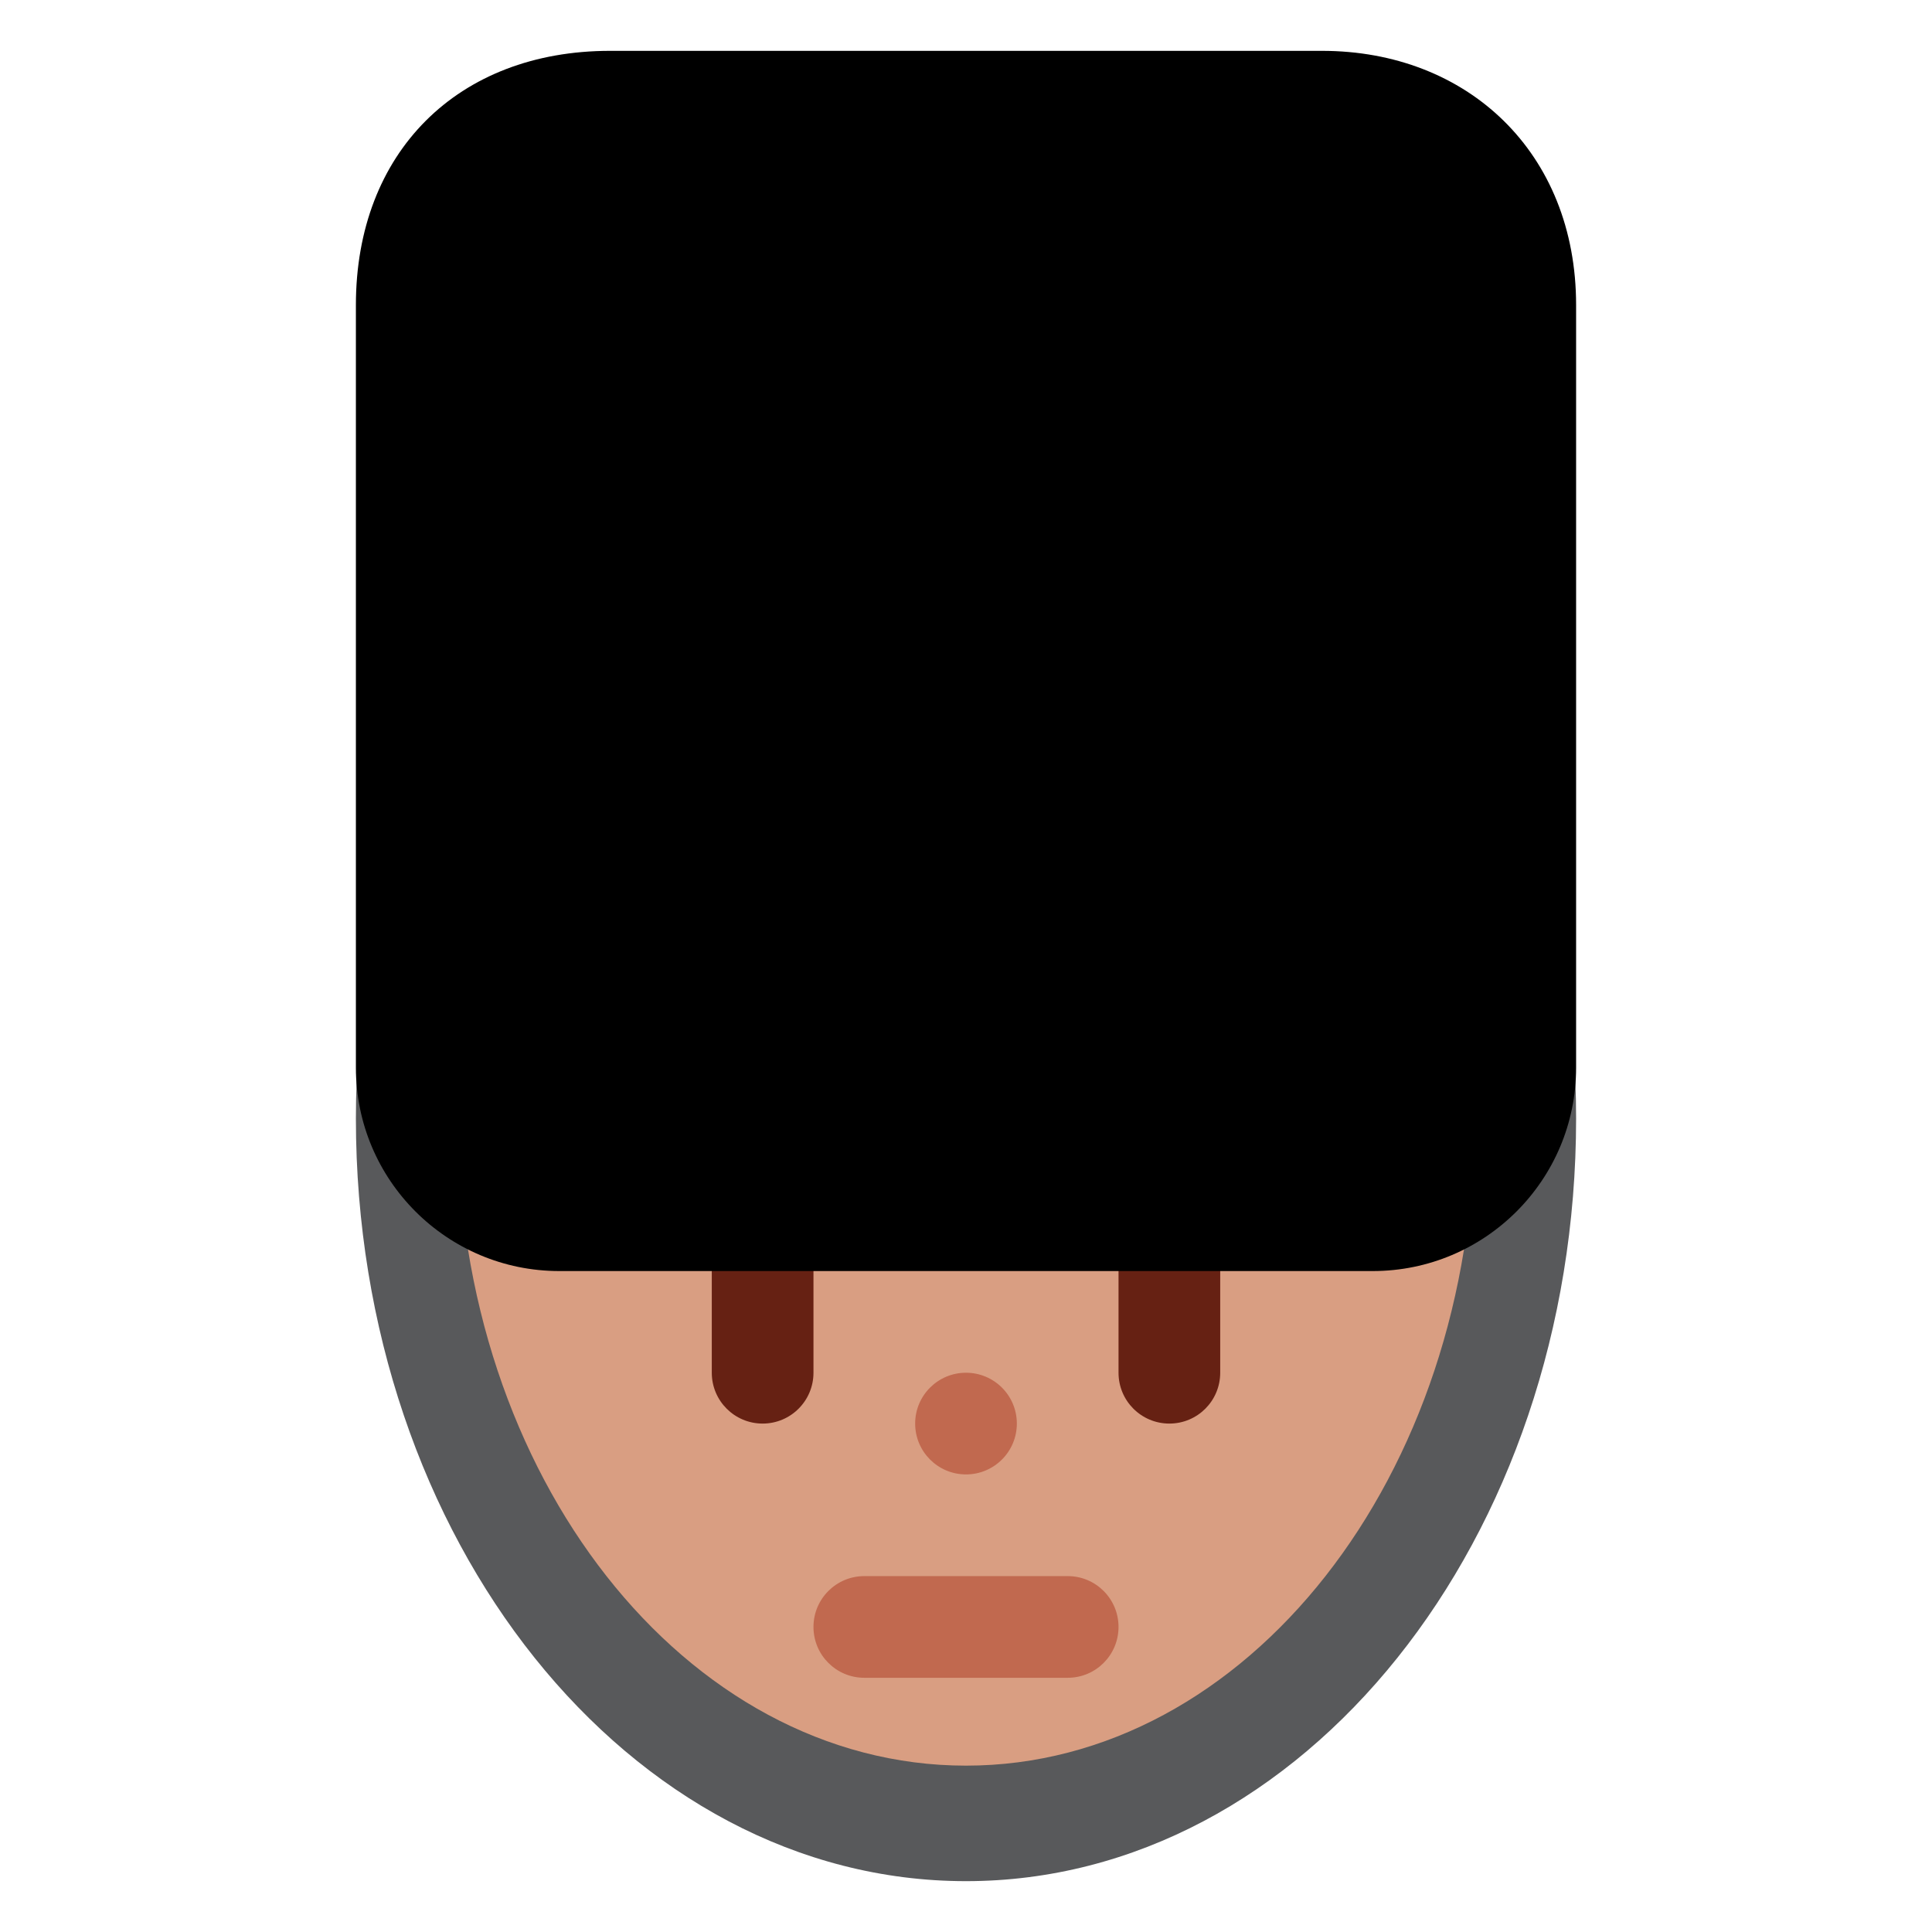
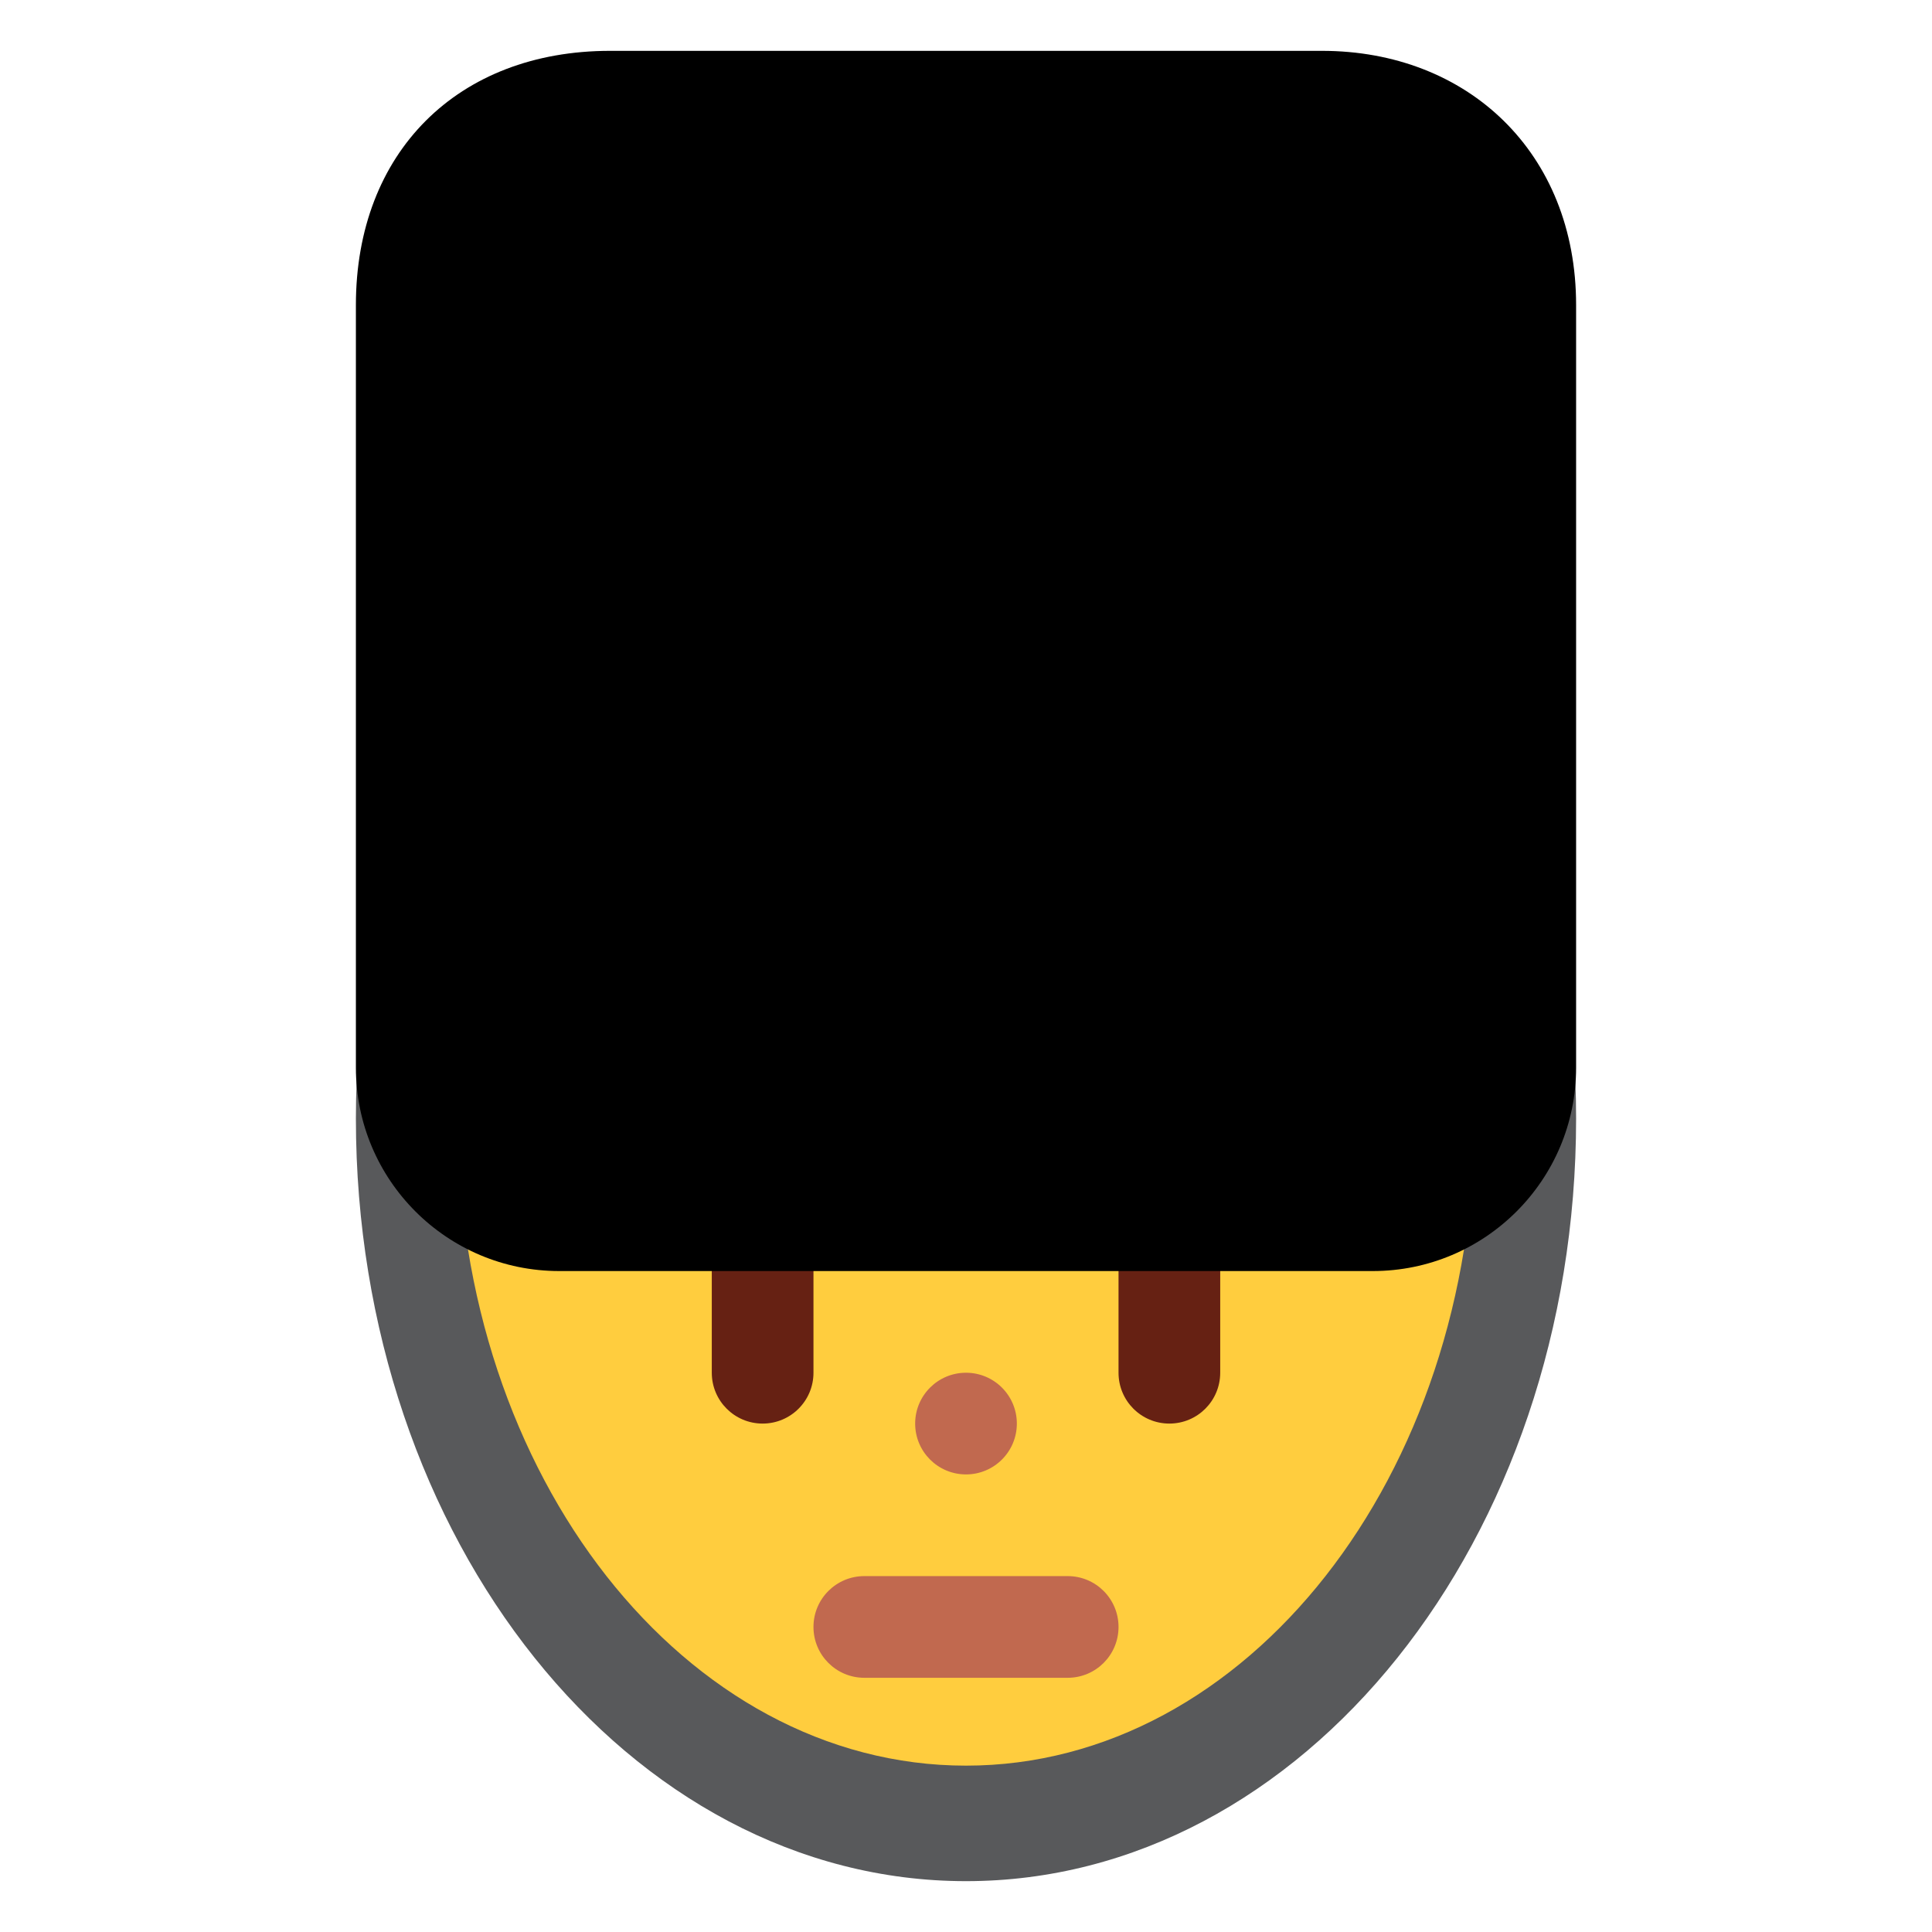
<svg xmlns="http://www.w3.org/2000/svg" viewBox="0 0 47.5 47.5" style="enable-background:new 0 0 47.5 47.5;" xml:space="preserve" version="1.1" id="svg2">
  <defs id="defs6">
    <clipPath id="clipPath16" clipPathUnits="userSpaceOnUse">
      <path id="path18" d="M 0,38 38,38 38,0 0,0 0,38 Z" />
    </clipPath>
  </defs>
  <g transform="matrix(1.25,0,0,-1.25,0,47.5)" id="g10">
    <g id="g12">
      <g clip-path="url(#clipPath16)" id="g14">
        <g transform="translate(31,16)" id="g20">
          <path id="path22" style="fill:#58595b;fill-opacity:1;fill-rule:nonzero;stroke:none" d="m 0,0 c 0,8.284 -5.373,15 -12,15 -6.627,0 -12,-6.716 -12,-15 0,-8.284 5.373,-15 12,-15 6.627,0 12,6.716 12,15" />
        </g>
        <g transform="translate(29,16)" id="g24">
-           <path id="path26" style="fill:#d99e82;fill-opacity:1;fill-rule:nonzero;stroke:none" d="m 0,0 c 0,7.029 -4.478,12.727 -10,12.727 -5.523,0 -10,-5.698 -10,-12.727 0,-7.029 4.477,-12.728 10,-12.728 5.522,0 10,5.699 10,12.728" />
+           <path id="path26" style="fill:#ffcd3e;fill-opacity:1;fill-rule:nonzero;stroke:none" d="m 0,0 c 0,7.029 -4.478,12.727 -10,12.727 -5.523,0 -10,-5.698 -10,-12.727 0,-7.029 4.477,-12.728 10,-12.728 5.522,0 10,5.699 10,12.728" />
        </g>
        <g transform="translate(15,10)" id="g28">
          <path id="path30" style="fill:#662113;fill-opacity:1;fill-rule:nonzero;stroke:none" d="m 0,0 c -0.552,0 -1,0.447 -1,1 l 0,2 C -1,3.553 -0.552,4 0,4 0.552,4 1,3.553 1,3 L 1,1 C 1,0.447 0.552,0 0,0" />
        </g>
        <g transform="translate(23,10)" id="g32">
          <path id="path34" style="fill:#662113;fill-opacity:1;fill-rule:nonzero;stroke:none" d="m 0,0 c -0.553,0 -1,0.447 -1,1 l 0,2 C -1,3.553 -0.553,4 0,4 0.553,4 1,3.553 1,3 L 1,1 C 1,0.447 0.553,0 0,0" />
        </g>
        <g transform="translate(21,5)" id="g36">
          <path id="path38" style="fill:#c1694f;fill-opacity:1;fill-rule:nonzero;stroke:none" d="m 0,0 -4,0 c -0.552,0 -1,0.447 -1,1 0,0.553 0.448,1 1,1 L 0,2 C 0.553,2 1,1.553 1,1 1,0.447 0.553,0 0,0" />
        </g>
        <g transform="translate(31,32)" id="g40">
          <path id="path42" style="fill:#000000;fill-opacity:1;fill-rule:nonzero;stroke:none" d="m 0,0 c 0,3 -2.134,5 -5,5 l -14,0 c -3,0 -5,-2 -5,-5 l 0,-15 c 0,-2.209 1.791,-4 4,-4 l 16,0 c 2.209,0 4,1.791 4,4 L 0,0 Z" />
        </g>
        <g transform="translate(20,10)" id="g44">
          <path id="path46" style="fill:#c1694f;fill-opacity:1;fill-rule:nonzero;stroke:none" d="m 0,0 c 0,-0.553 -0.448,-1 -1,-1 -0.552,0 -1,0.447 -1,1 0,0.553 0.448,1 1,1 0.552,0 1,-0.447 1,-1" />
        </g>
      </g>
    </g>
  </g>
</svg>
